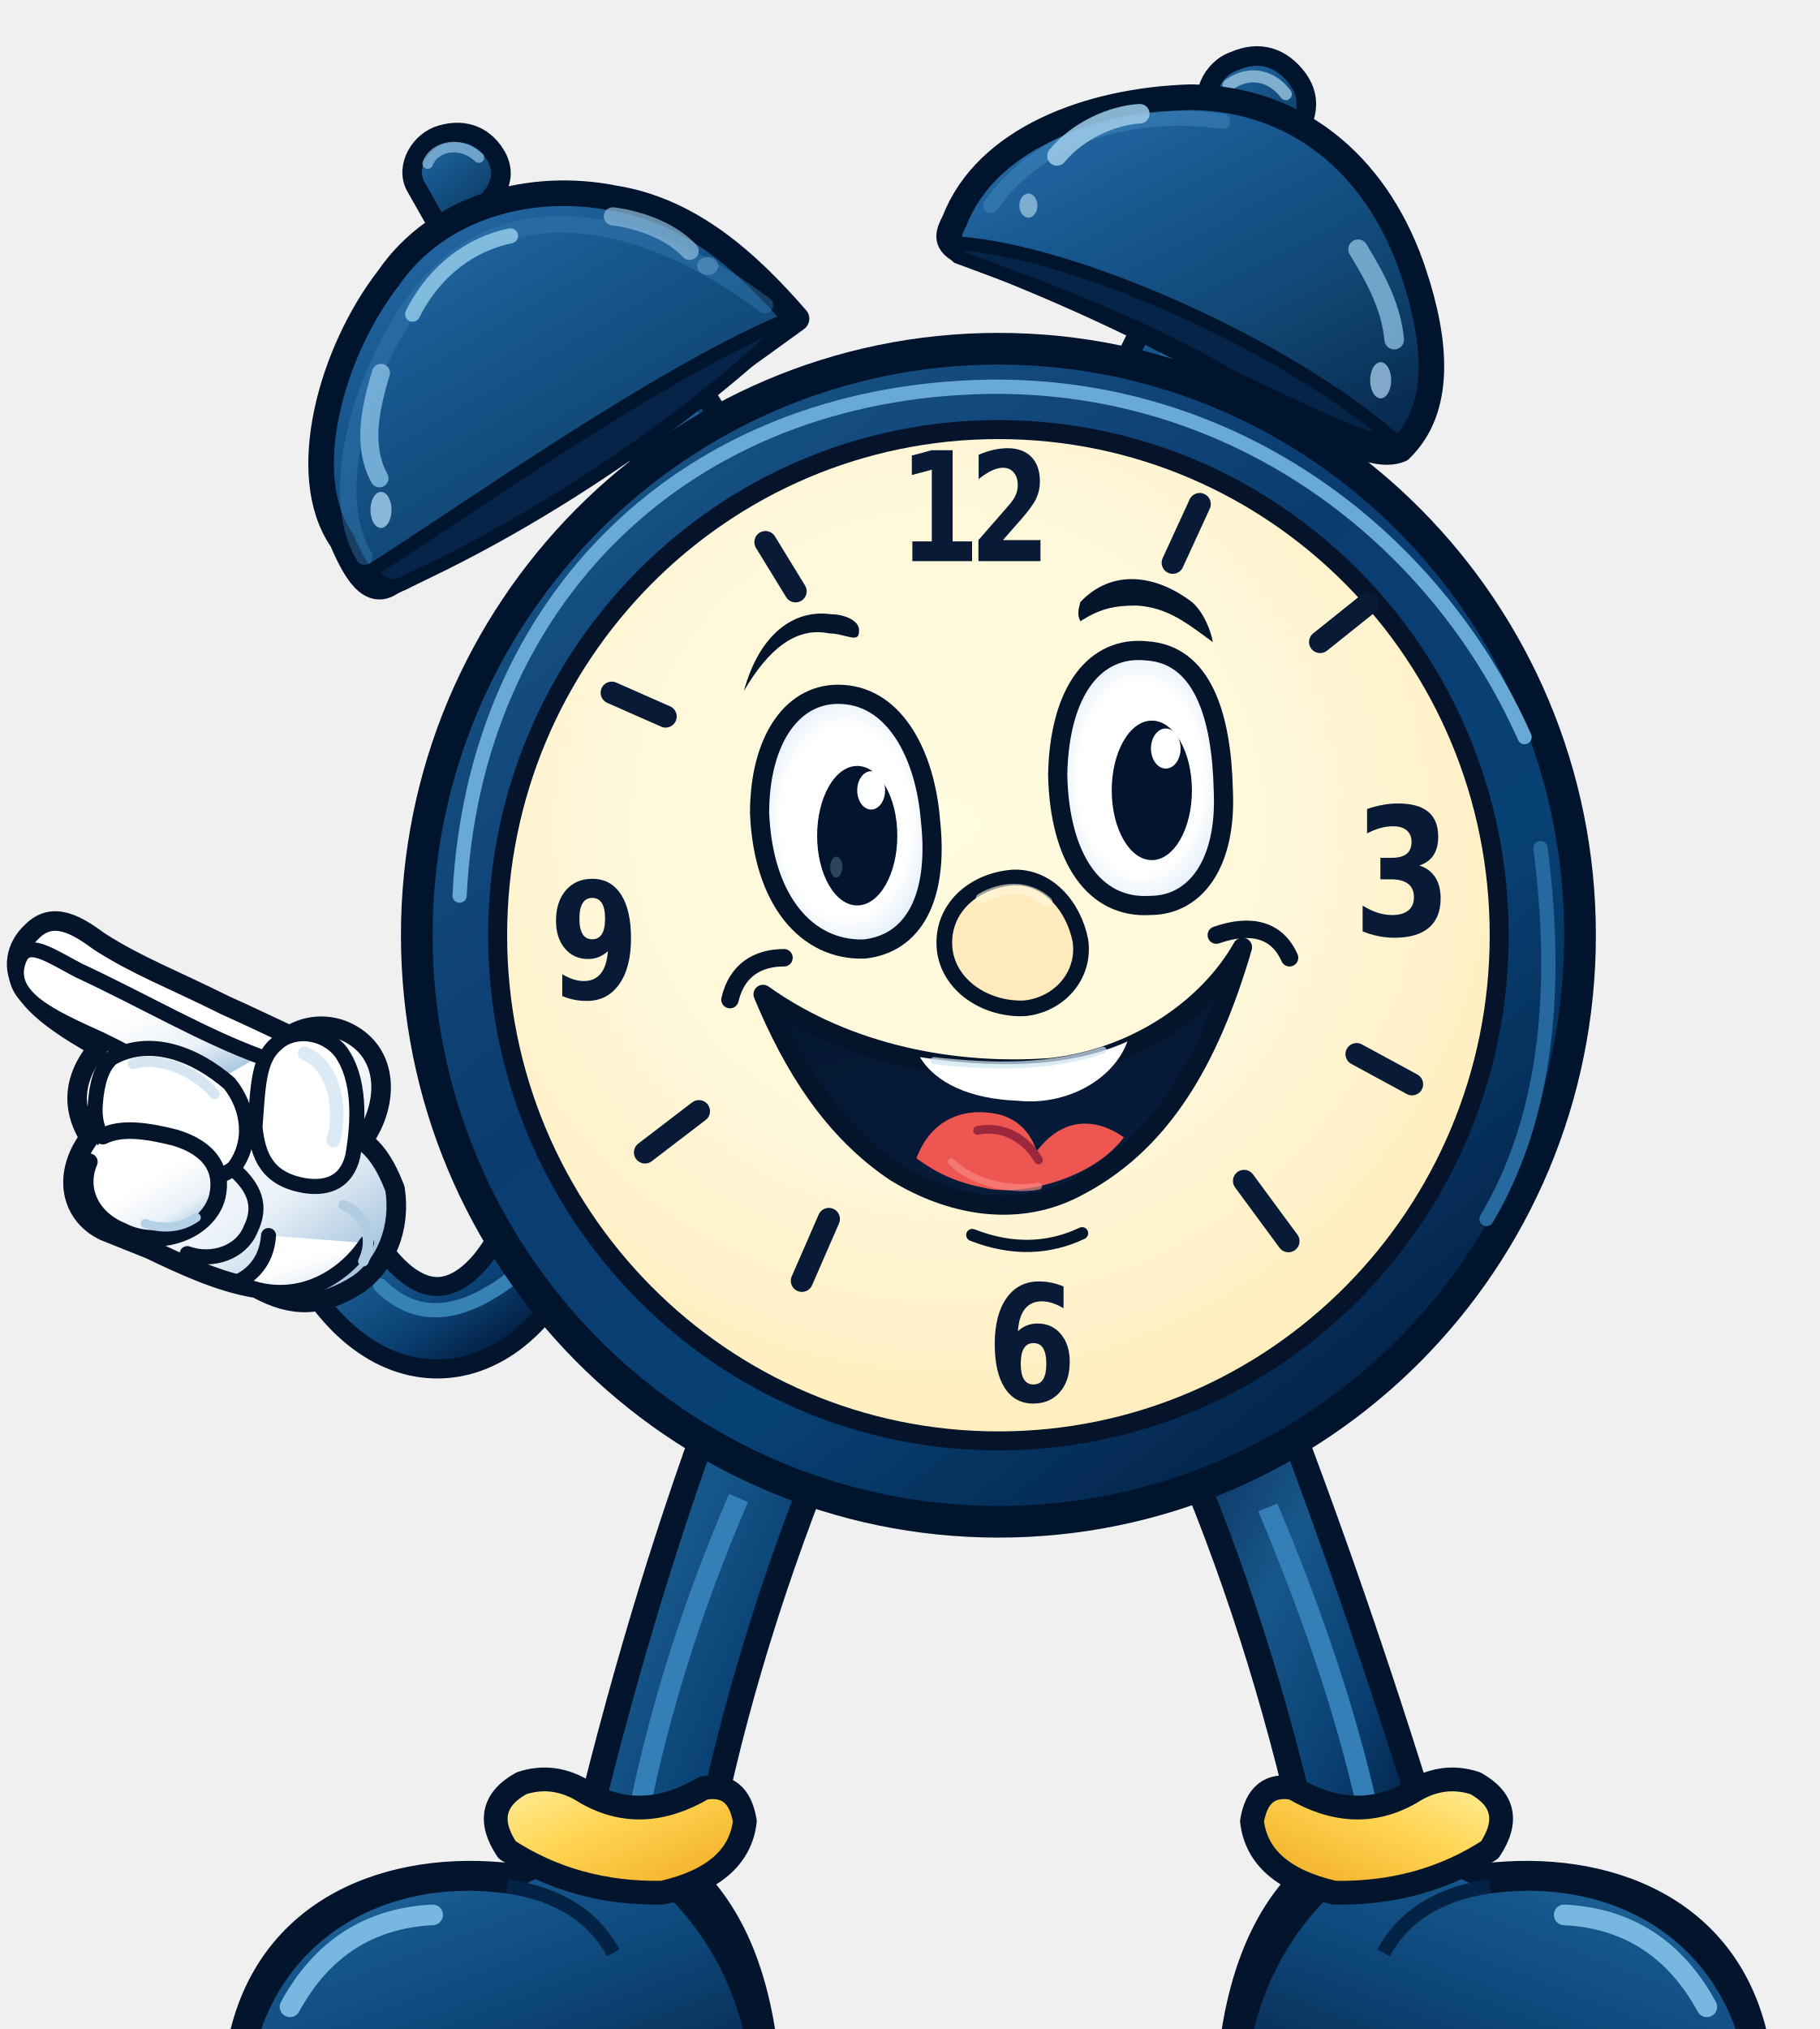
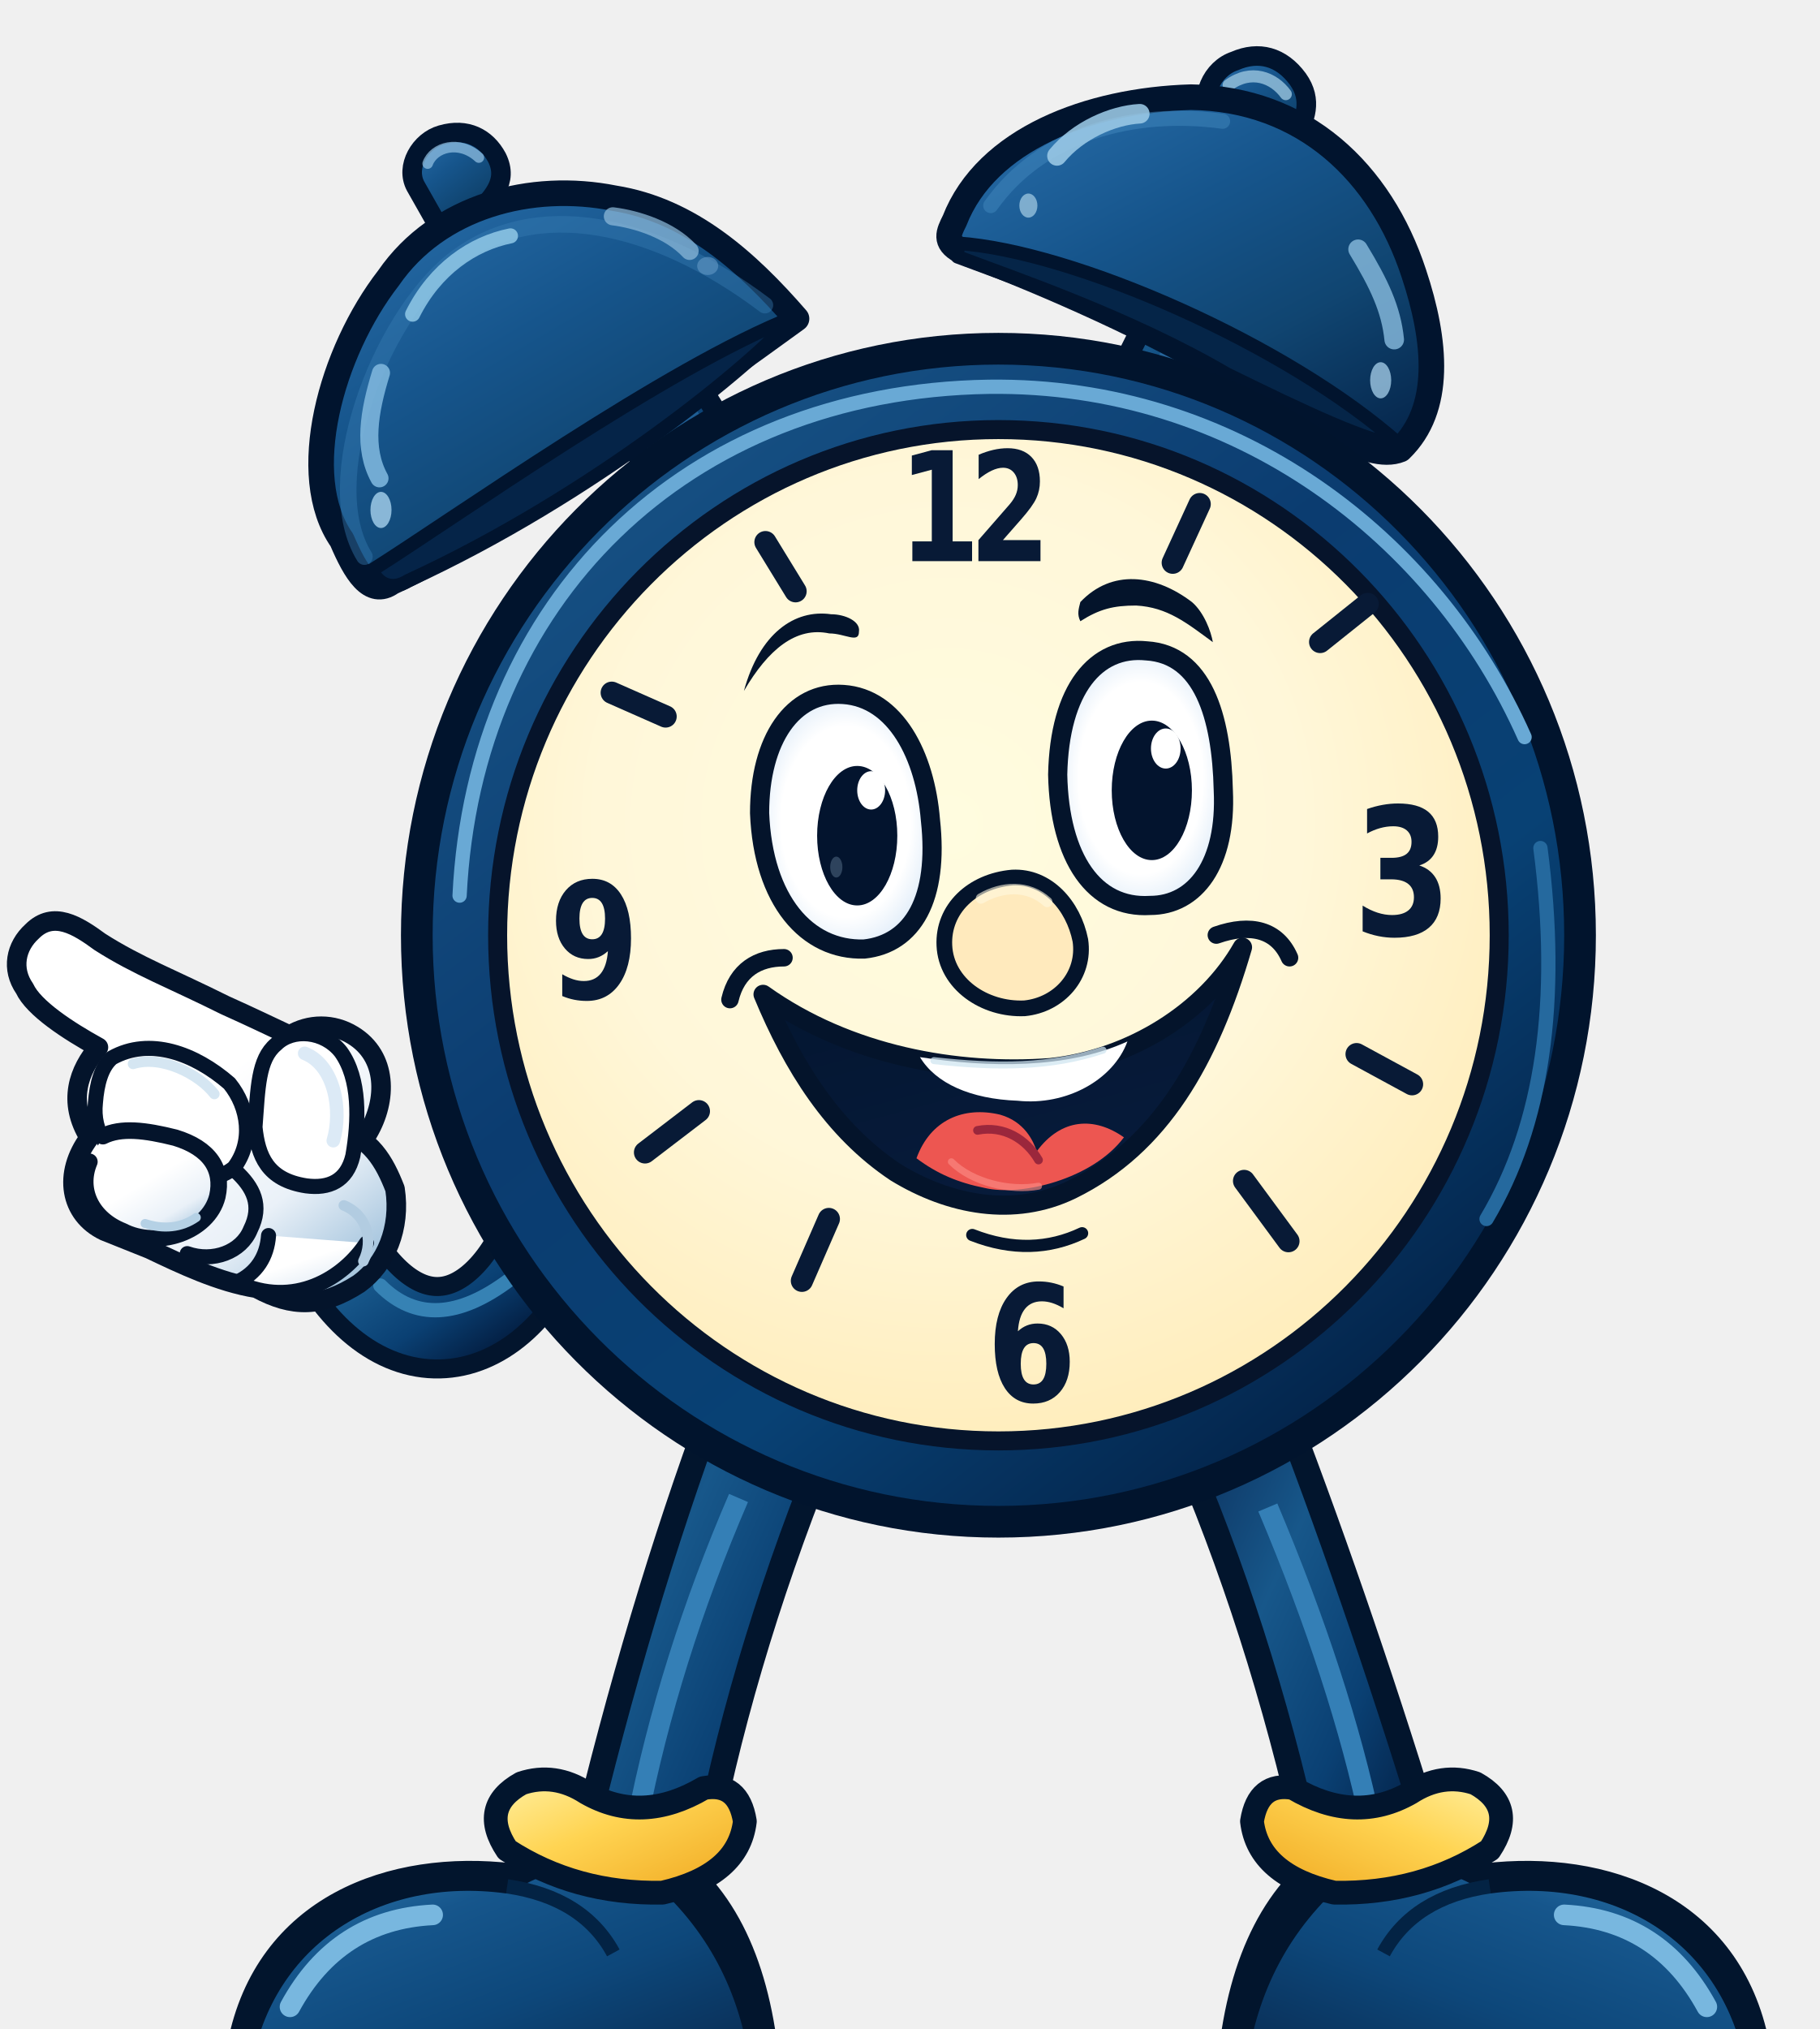
<svg xmlns="http://www.w3.org/2000/svg" width="1148" height="1280" viewBox="0 0 1148 1280" role="img" aria-labelledby="title desc">
  <defs>
    <linearGradient id="bodyRim" x1="0" y1="0" x2=".76" y2="1" objectBoundingBox="true">
      <stop offset="0" stop-color="#3678b0" />
      <stop offset=".16" stop-color="#165083" />
      <stop offset=".46" stop-color="#0b3c70" />
      <stop offset=".72" stop-color="#084174" />
      <stop offset="1" stop-color="#031f43" />
    </linearGradient>
    <linearGradient id="bellBlue" x1=".15" y1="0" x2=".86" y2="1" objectBoundingBox="true">
      <stop stop-color="#276ca8" />
      <stop offset=".36" stop-color="#16558c" />
      <stop offset=".68" stop-color="#104571" />
      <stop offset="1" stop-color="#06284e" />
    </linearGradient>
    <linearGradient id="armBlue" x1="0" y1="0" x2="1" y2=".86" objectBoundingBox="true">
      <stop stop-color="#0b2d59" />
      <stop offset=".38" stop-color="#17578a" />
      <stop offset=".70" stop-color="#0a4073" />
      <stop offset="1" stop-color="#031e42" />
    </linearGradient>
    <linearGradient id="shoeBlue" x1=".12" y1=".07" x2=".85" y2=".97" objectBoundingBox="true">
      <stop stop-color="#2c75a9" />
      <stop offset=".24" stop-color="#16568c" />
      <stop offset=".57" stop-color="#0d477a" />
      <stop offset="1" stop-color="#092a50" />
    </linearGradient>
    <linearGradient id="gloveWhite" x1="0" y1="0" x2=".75" y2="1" objectBoundingBox="true">
      <stop stop-color="#ffffff" />
      <stop offset=".52" stop-color="#ffffff" />
      <stop offset=".80" stop-color="#eaf1f8" />
      <stop offset="1" stop-color="#a9c7df" />
    </linearGradient>
    <radialGradient id="dialCream" cx=".45" cy=".39" r=".80">
      <stop stop-color="#fffcdf" />
      <stop offset=".44" stop-color="#fff7d9" />
      <stop offset=".78" stop-color="#ffedbc" />
      <stop offset="1" stop-color="#f6cf8e" />
    </radialGradient>
    <linearGradient id="soleWhite" x1=".15" y1="0" x2=".6" y2="1" objectBoundingBox="true">
      <stop stop-color="#ffffff" />
      <stop offset=".68" stop-color="#f6f9fc" />
      <stop offset="1" stop-color="#cddfeb" />
    </linearGradient>
    <linearGradient id="goldBand" x1="0" y1="0" x2="1" y2="1" objectBoundingBox="true">
      <stop stop-color="#fff0a1" />
      <stop offset=".42" stop-color="#ffd452" />
      <stop offset="1" stop-color="#efa61e" />
    </linearGradient>
    <linearGradient id="mouthBlack" x1="0" y1="0" x2=".5" y2="1" objectBoundingBox="true">
      <stop stop-color="#03152f" />
      <stop offset="1" stop-color="#071b3b" />
    </linearGradient>
    <radialGradient id="eyeWhite">
      <stop stop-color="#fff" />
      <stop offset=".75" stop-color="#fff" />
      <stop offset="1" stop-color="#e6f0fa" />
    </radialGradient>
    <filter id="smallShadow" x="-25%" y="-25%" width="150%" height="150%">
      <feGaussianBlur stdDeviation="3" />
    </filter>
    <filter id="optionalGoldHalo" x="-16%" y="-16%" width="132%" height="132%">
      <feGaussianBlur stdDeviation="11" />
    </filter>
  </defs>
  <g class="refined-left-arm">
    <g id="left-arm">
      <path d="M350 760 C325 842 262 866 217 798" fill="none" stroke="#03152d" stroke-width="64" stroke-linecap="round" />
      <path d="M350 760 C325 842 262 866 217 798" fill="none" stroke="url(#armBlue)" stroke-width="40" stroke-linecap="round" />
      <path d="M322 807 Q273 844 240 811" fill="none" stroke="#3682b4" stroke-width="9" stroke-linecap="round" />
    </g>
    <g id="left-glove" stroke="#04142b" stroke-linecap="round" stroke-linejoin="round" transform="translate(-12,-10) scale(0.95)">
      <path d="M237 760 C259 766 268 782 275 800 C279 826 269 850 251 863 C226 879 207 879 183 866 C158 862 133 850 112 840 L82 828 C59 817 54 790 72 766 C57 742 65 721 78 706 C58 695 35 680 29 667 C20 654 23 639 34 629 C48 615 64 625 79 636 C104 652 128 661 162 678 C182 687 190 691 205 698 C218 690 234 690 247 698 C270 712 270 741 257 763 Z" fill="url(#gloveWhite)" stroke-width="13" />
-       <path d="M185 712 C147 698 108 675 65 655 C46 645 32 635 26 646 C14 672 47 686 80 701 C107 714 125 727 150 732" fill="url(#gloveWhite)" stroke-width="10" />
      <path d="M182 759 C184 733 184 714 196 704 C207 693 228 695 239 709 C252 727 251 755 247 778 C243 795 231 800 216 798 C190 794 184 778 182 759 Z" fill="#ffffff" stroke-width="10" />
      <path d="M215 710 C235 718 240 748 234 768" fill="none" stroke="#dceaf6" stroke-width="9" />
      <path d="M87 713 C112 699 142 710 165 730 C178 746 181 769 168 786 C152 799 127 793 108 786 C84 779 74 762 76 743 C77 730 80 719 87 713 Z" fill="#fff" stroke-width="10" />
      <path d="M81 765 C93 759 109 761 129 766 C152 773 161 787 157 805 C151 829 117 840 94 828 C74 820 64 801 72 782" fill="url(#gloveWhite)" stroke-width="11" />
      <path d="M109 823 C121 827 133 826 143 819" fill="none" stroke="#b5d1e5" stroke-width="6" />
      <path d="M169 788 C181 799 187 811 179 827 C173 842 154 849 137 843" fill="none" stroke-width="10" />
      <path d="M191 831 C190 845 183 856 170 862 C208 880 241 859 256 836" fill="url(#gloveWhite)" stroke-width="10" />
      <path d="M241 811 C256 817 261 834 254 848" fill="none" stroke="#b2cce1" stroke-width="7" />
      <path d="M101 717 C120 711 145 724 155 737" fill="none" stroke="#d5e6f2" stroke-width="7" />
    </g>
  </g>
  <g id="legs">
    <g stroke="#02152d" stroke-width="16" stroke-linejoin="round">
      <path d="M450 888 Q403 1015 367 1166 Q390 1190 443 1177 Q466 1052 518 922Z" fill="url(#armBlue)" />
      <path d="M750 923 Q800 1042 829 1180 Q874 1193 905 1167 Q861 1022 811 891Z" fill="url(#armBlue)" />
      <path d="M466 945 Q422 1047 402 1149 M800 951 Q846 1060 865 1151" fill="none" stroke="#347fb6" stroke-width="13" />
    </g>
  </g>
  <g id="left-shoe">
    <g stroke="#02152d" stroke-width="15" stroke-linejoin="round">
      <path d="M151 1290 C168 1203 247 1174 323 1183 Q353 1149 416 1167 Q474 1203 484 1299 L486 1330 Q469 1374 296 1374 Q151 1369 143 1334Z" fill="url(#soleWhite)" />
      <path d="M151 1304 C165 1220 238 1176 320 1187 Q356 1161 415 1180 Q471 1228 481 1304 Q346 1351 151 1304Z" fill="url(#shoeBlue)" />
      <path d="M320 1167 Q302 1140 329 1125 Q350 1118 370 1131 Q405 1151 444 1128 Q466 1124 470 1149 Q466 1183 418 1194 Q363 1195 320 1167Z" fill="url(#goldBand)" />
      <path d="M183 1266 Q213 1211 273 1208" fill="none" stroke="#78b7df" stroke-width="13" stroke-linecap="round" />
      <path d="M320 1190 Q368 1197 387 1232" fill="none" stroke="#032344" stroke-width="9" />
    </g>
  </g>
  <g id="right-shoe">
    <g transform="translate(1260 0) scale(-1 1)">
      <g stroke="#02152d" stroke-width="15" stroke-linejoin="round">
        <path d="M151 1290 C168 1203 247 1174 323 1183 Q353 1149 416 1167 Q474 1203 484 1299 L486 1330 Q469 1374 296 1374 Q151 1369 143 1334Z" fill="url(#soleWhite)" />
        <path d="M151 1304 C165 1220 238 1176 320 1187 Q356 1161 415 1180 Q471 1228 481 1304 Q346 1351 151 1304Z" fill="url(#shoeBlue)" />
        <path d="M320 1167 Q302 1140 329 1125 Q350 1118 370 1131 Q405 1151 444 1128 Q466 1124 470 1149 Q466 1183 418 1194 Q363 1195 320 1167Z" fill="url(#goldBand)" />
        <path d="M183 1266 Q213 1211 273 1208" fill="none" stroke="#78b7df" stroke-width="13" stroke-linecap="round" />
        <path d="M320 1190 Q368 1197 387 1232" fill="none" stroke="#032344" stroke-width="9" />
      </g>
    </g>
  </g>
  <g class="refined-bell">
    <g id="left-bell" stroke="#01142e" stroke-linecap="round" stroke-linejoin="round" transform="translate(20,12) scale(0.95)">
      <path d="M377 245 L422 209 L469 284 L422 323 Z" fill="url(#armBlue)" stroke-width="14" />
      <path d="M385 255 L421 227 L445 265 L412 289 Z" fill="#27689f" stroke="none" opacity=".7" />
      <path d="M255 111 C248 98 258 81 272 77 C289 72 302 79 309 92 C317 108 306 119 292 133 L272 141 Z" fill="url(#bellBlue)" stroke-width="13" />
      <path d="M263 96 C267 85 284 80 297 92" fill="none" stroke="#92c1e3" stroke-width="7" opacity=".72" />
      <path d="M206 346 C176 303 199 221 237 172 C270 124 332 108 387 119 C437 127 475 161 508 199 C450 241 315 339 239 374 C225 384 215 367 206 346 Z" fill="url(#bellBlue)" stroke-width="17" />
      <path d="M226 366 C280 332 422 231 506 198 C479 229 374 316 250 373 C239 380 230 375 226 366 Z" fill="#052448" stroke-width="9" />
      <path d="M221 357 C190 307 231 200 279 161 C334 117 414 135 487 190" fill="none" stroke="#367cb3" stroke-width="11" opacity=".42" />
      <path d="M253 196 C268 166 293 149 318 144" fill="none" stroke="#91c9e8" stroke-width="10" opacity=".85" />
      <path d="M232 235 C224 261 220 285 231 305" fill="none" stroke="#7cb5dc" stroke-width="12" opacity=".90" />
      <ellipse cx="232" cy="326" rx="7" ry="12" fill="#a6d2ed" stroke="none" opacity=".8" />
      <path d="M386 131 C402 133 424 140 437 154" fill="none" stroke="#8dbada" stroke-width="12" opacity=".72" />
      <ellipse cx="449" cy="164" rx="7" ry="6" fill="#5d94c1" stroke="none" opacity=".65" />
    </g>
  </g>
  <g class="refined-bell">
    <g id="right-bell" stroke="#01142e" stroke-linecap="round" stroke-linejoin="round" transform="translate(-18,10) scale(0.95)">
      <path d="M792 178 L835 195 L815 278 L758 246 Z" fill="url(#armBlue)" stroke-width="14" />
      <path d="M799 194 L821 204 L801 249 L784 241 Z" fill="#2f6fa7" stroke="none" opacity=".69" />
      <path d="M823 70 C815 54 824 35 839 30 C855 23 870 27 881 42 C891 56 886 69 879 81 L866 100 Z" fill="url(#bellBlue)" stroke-width="13" />
      <path d="M835 46 C850 35 865 41 873 52" fill="none" stroke="#99c4df" stroke-width="8" opacity=".8" />
      <path d="M653 136 C674 82 742 56 810 54 C885 55 936 104 958 171 C973 216 977 261 949 288 C927 297 888 267 834 238 C772 202 700 172 657 156 C646 150 649 144 653 136 Z" fill="url(#bellBlue)" stroke-width="17" />
      <path d="M655 151 C731 156 874 218 949 285 C929 284 885 263 834 238 C769 200 692 174 655 160 Z" fill="#052548" stroke-width="9" />
      <path d="M677 126 C711 78 772 62 831 70" fill="none" stroke="#458bc1" stroke-width="10" opacity=".45" />
      <path d="M721 93 C735 76 758 66 776 65" fill="none" stroke="#9ccae7" stroke-width="13" opacity=".87" />
      <path d="M921 155 C935 178 943 195 945 215" fill="none" stroke="#81b5d8" stroke-width="13" opacity=".85" />
      <ellipse cx="936" cy="242" rx="7" ry="12" fill="#a8d2ec" stroke="none" opacity=".75" />
      <ellipse cx="702" cy="126" rx="6" ry="8" fill="#a6cee6" stroke="none" opacity=".7" />
    </g>
  </g>
  <g id="clock-shell">
    <ellipse cx="630" cy="590" rx="367" ry="370" fill="url(#bodyRim)" stroke="#01142d" stroke-width="20" />
    <ellipse cx="630" cy="590" rx="316" ry="319" fill="url(#dialCream)" stroke="#06142b" stroke-width="12" />
    <path d="M290 565 C299 379 432 247 624 244 C780 242 906 339 962 465" fill="none" stroke="#69a9d5" stroke-width="9" stroke-linecap="round" />
    <path d="M972 535 Q991 680 938 769" fill="none" stroke="#25699e" stroke-width="9" stroke-linecap="round" />
  </g>
  <g id="dial-markings" fill="#081a36" stroke="#081a36" stroke-linecap="round" stroke-linejoin="round">
    <g id="hour-ticks" stroke-width="14" fill="none">
      <path d="M483 342 L502 373" />
      <path d="M757 318 L740 355" />
      <path d="M833 405 L863 381" />
      <path d="M856 665 L891 684" />
      <path d="M785 745 L813 783" />
      <path d="M523 769 L506 808" />
      <path d="M441 701 L407 727" />
      <path d="M420 452 L386 437" />
    </g>
    <g id="numerals" fill="#081a36" stroke="none">
      <g id="numeral-12" transform="translate(567.031 354) scale(0.03609375 -0.046875)">
        <path transform="translate(0 0)" d="M240 266H580V1231L231 1159V1421L578 1493H944V266H1284V0H240Z" />
        <path transform="translate(1233 0)" d="M590 283H1247V0H162V283L707 764Q780 830 815.0 893.0Q850 956 850 1024Q850 1129 779.5 1193.0Q709 1257 592 1257Q502 1257 395.0 1218.5Q288 1180 166 1104V1432Q296 1475 423.0 1497.5Q550 1520 672 1520Q940 1520 1088.5 1402.0Q1237 1284 1237 1073Q1237 951 1174.0 845.5Q1111 740 909 563Z" />
      </g>
      <g id="numeral-9" transform="translate(346.611 630) scale(0.03984375 -0.04980469)">
        <path transform="translate(0 0)" d="M205 33V309Q297 266 381.0 244.5Q465 223 547 223Q719 223 815.0 318.5Q911 414 928 602Q860 552 783.0 527.0Q706 502 616 502Q387 502 246.5 635.5Q106 769 106 987Q106 1228 262.5 1373.0Q419 1518 682 1518Q974 1518 1134.0 1321.0Q1294 1124 1294 764Q1294 394 1107.0 182.5Q920 -29 594 -29Q489 -29 393.0 -13.5Q297 2 205 33ZM680 752Q781 752 832.0 817.5Q883 883 883 1014Q883 1144 832.0 1210.0Q781 1276 680 1276Q579 1276 528.0 1210.0Q477 1144 477 1014Q477 883 528.0 817.5Q579 752 680 752Z" />
      </g>
      <g id="numeral-3" transform="translate(853.828 590) scale(0.04375 -0.0546875)">
        <path transform="translate(0 0)" d="M954 805Q1105 766 1183.5 669.5Q1262 573 1262 424Q1262 202 1092.0 86.5Q922 -29 596 -29Q481 -29 365.5 -10.5Q250 8 137 45V342Q245 288 351.5 260.5Q458 233 561 233Q714 233 795.5 286.0Q877 339 877 438Q877 540 793.5 592.5Q710 645 547 645H393V893H555Q700 893 771.0 938.5Q842 984 842 1077Q842 1163 773.0 1210.0Q704 1257 578 1257Q485 1257 390.0 1236.0Q295 1215 201 1174V1456Q315 1488 427.0 1504.0Q539 1520 647 1520Q938 1520 1082.5 1424.5Q1227 1329 1227 1137Q1227 1006 1158.0 922.5Q1089 839 954 805Z" />
      </g>
      <g id="numeral-6" transform="translate(622.611 884) scale(0.03984375 -0.04980469)">
        <path transform="translate(0 0)" d="M741 737Q640 737 589.5 671.5Q539 606 539 475Q539 344 589.5 278.5Q640 213 741 213Q843 213 893.5 278.5Q944 344 944 475Q944 606 893.5 671.5Q843 737 741 737ZM1217 1454V1178Q1122 1223 1038.0 1244.5Q954 1266 874 1266Q702 1266 606.0 1170.5Q510 1075 494 887Q560 936 637.0 960.5Q714 985 805 985Q1034 985 1174.5 851.0Q1315 717 1315 500Q1315 260 1158.0 115.5Q1001 -29 737 -29Q446 -29 286.5 167.5Q127 364 127 725Q127 1095 313.5 1306.5Q500 1518 825 1518Q928 1518 1025.0 1502.0Q1122 1486 1217 1454Z" />
      </g>
    </g>
  </g>
  <g id="face" stroke="#04142b" stroke-linecap="round" stroke-linejoin="round" transform="translate(-63 -36) scale(1.1)">
    <path d="M484 429 C493 396 513 382 534 385 C542 385 551 389 550 395 C550 402 542 396 533 396 C514 392 498 405 484 429 Z" fill="#04142b" stroke="none" />
    <path d="M677 378 C695 359 720 362 741 378 C748 384 752 395 753 401 C738 390 727 381 709 380 C696 380 688 382 677 389 C675 385 676 382 677 378 Z" fill="#04142b" stroke="none" />
    <g class="refined-eyes">
      <path d="M493 499 C493 457 512 429 541 431 C571 433 588 466 591 503 C596 548 581 574 553 577 C520 578 495 549 493 499 Z" fill="url(#eyeWhite)" stroke-width="11" />
      <ellipse cx="549" cy="512" rx="23" ry="40" fill="#03142e" stroke="none" />
      <ellipse cx="557" cy="486" rx="8" ry="11" fill="#fff" stroke="none" />
      <ellipse cx="537" cy="530" rx="3.5" ry="6" fill="#9fbfd8" opacity=".28" stroke="none" />
      <path d="M664 477 C665 428 686 403 715 406 C747 408 758 443 759 486 C761 528 743 552 717 552 C685 554 665 525 664 477 Z" fill="url(#eyeWhite)" stroke-width="11" />
      <ellipse cx="718" cy="486" rx="23" ry="40" fill="#03142e" stroke="none" />
      <ellipse cx="726" cy="462" rx="8.5" ry="11.5" fill="#fff" stroke="none" />
    </g>
    <path d="M638 536 C658 535 673 552 677 572 C680 592 665 609 645 611 C622 612 600 597 599 575 C598 554 615 538 638 536 Z" fill="#ffeabd" stroke-width="9" />
    <path d="M620 548 C632 541 647 540 658 550" fill="none" stroke="#fff8e0" stroke-width="6" opacity=".60" />
    <path d="M495 603 C544 638 606 649 660 645 C706 640 749 613 770 576 C751 641 723 690 672 715 C639 731 602 724 571 705 C535 681 512 644 495 603 Z" fill="url(#mouthBlack)" stroke-width="11" />
    <path d="M585 639 C624 645 669 646 704 630 C696 652 669 667 641 664 C614 663 594 654 585 639 Z" fill="#ffffff" stroke="none" />
    <path d="M593 641 C629 645 660 645 690 635" fill="none" stroke="#cfe5f0" stroke-width="4" opacity=".73" />
    <path d="M583 697 C591 675 610 667 631 672 C645 676 650 687 652 693 C666 674 685 673 702 685 C684 709 643 719 622 714 C607 711 595 706 583 697 Z" fill="#ed5651" stroke="none" />
    <path d="M618 681 C633 678 646 686 653 698" fill="none" stroke="#9b273c" stroke-width="5" />
    <path d="M603 699 C615 711 637 716 653 713" fill="none" stroke="#fa8982" stroke-width="4" opacity=".67" />
    <path d="M476 606 C480 589 492 582 507 582" fill="none" stroke-width="10" />
    <path d="M478 596 C483 589 493 584 505 584" fill="none" stroke-width="5" />
    <path d="M755 569 C775 562 790 566 797 582" fill="none" stroke-width="10" />
    <path d="M615 741 C638 750 659 749 678 740" fill="none" stroke-width="7" />
  </g>
</svg>
